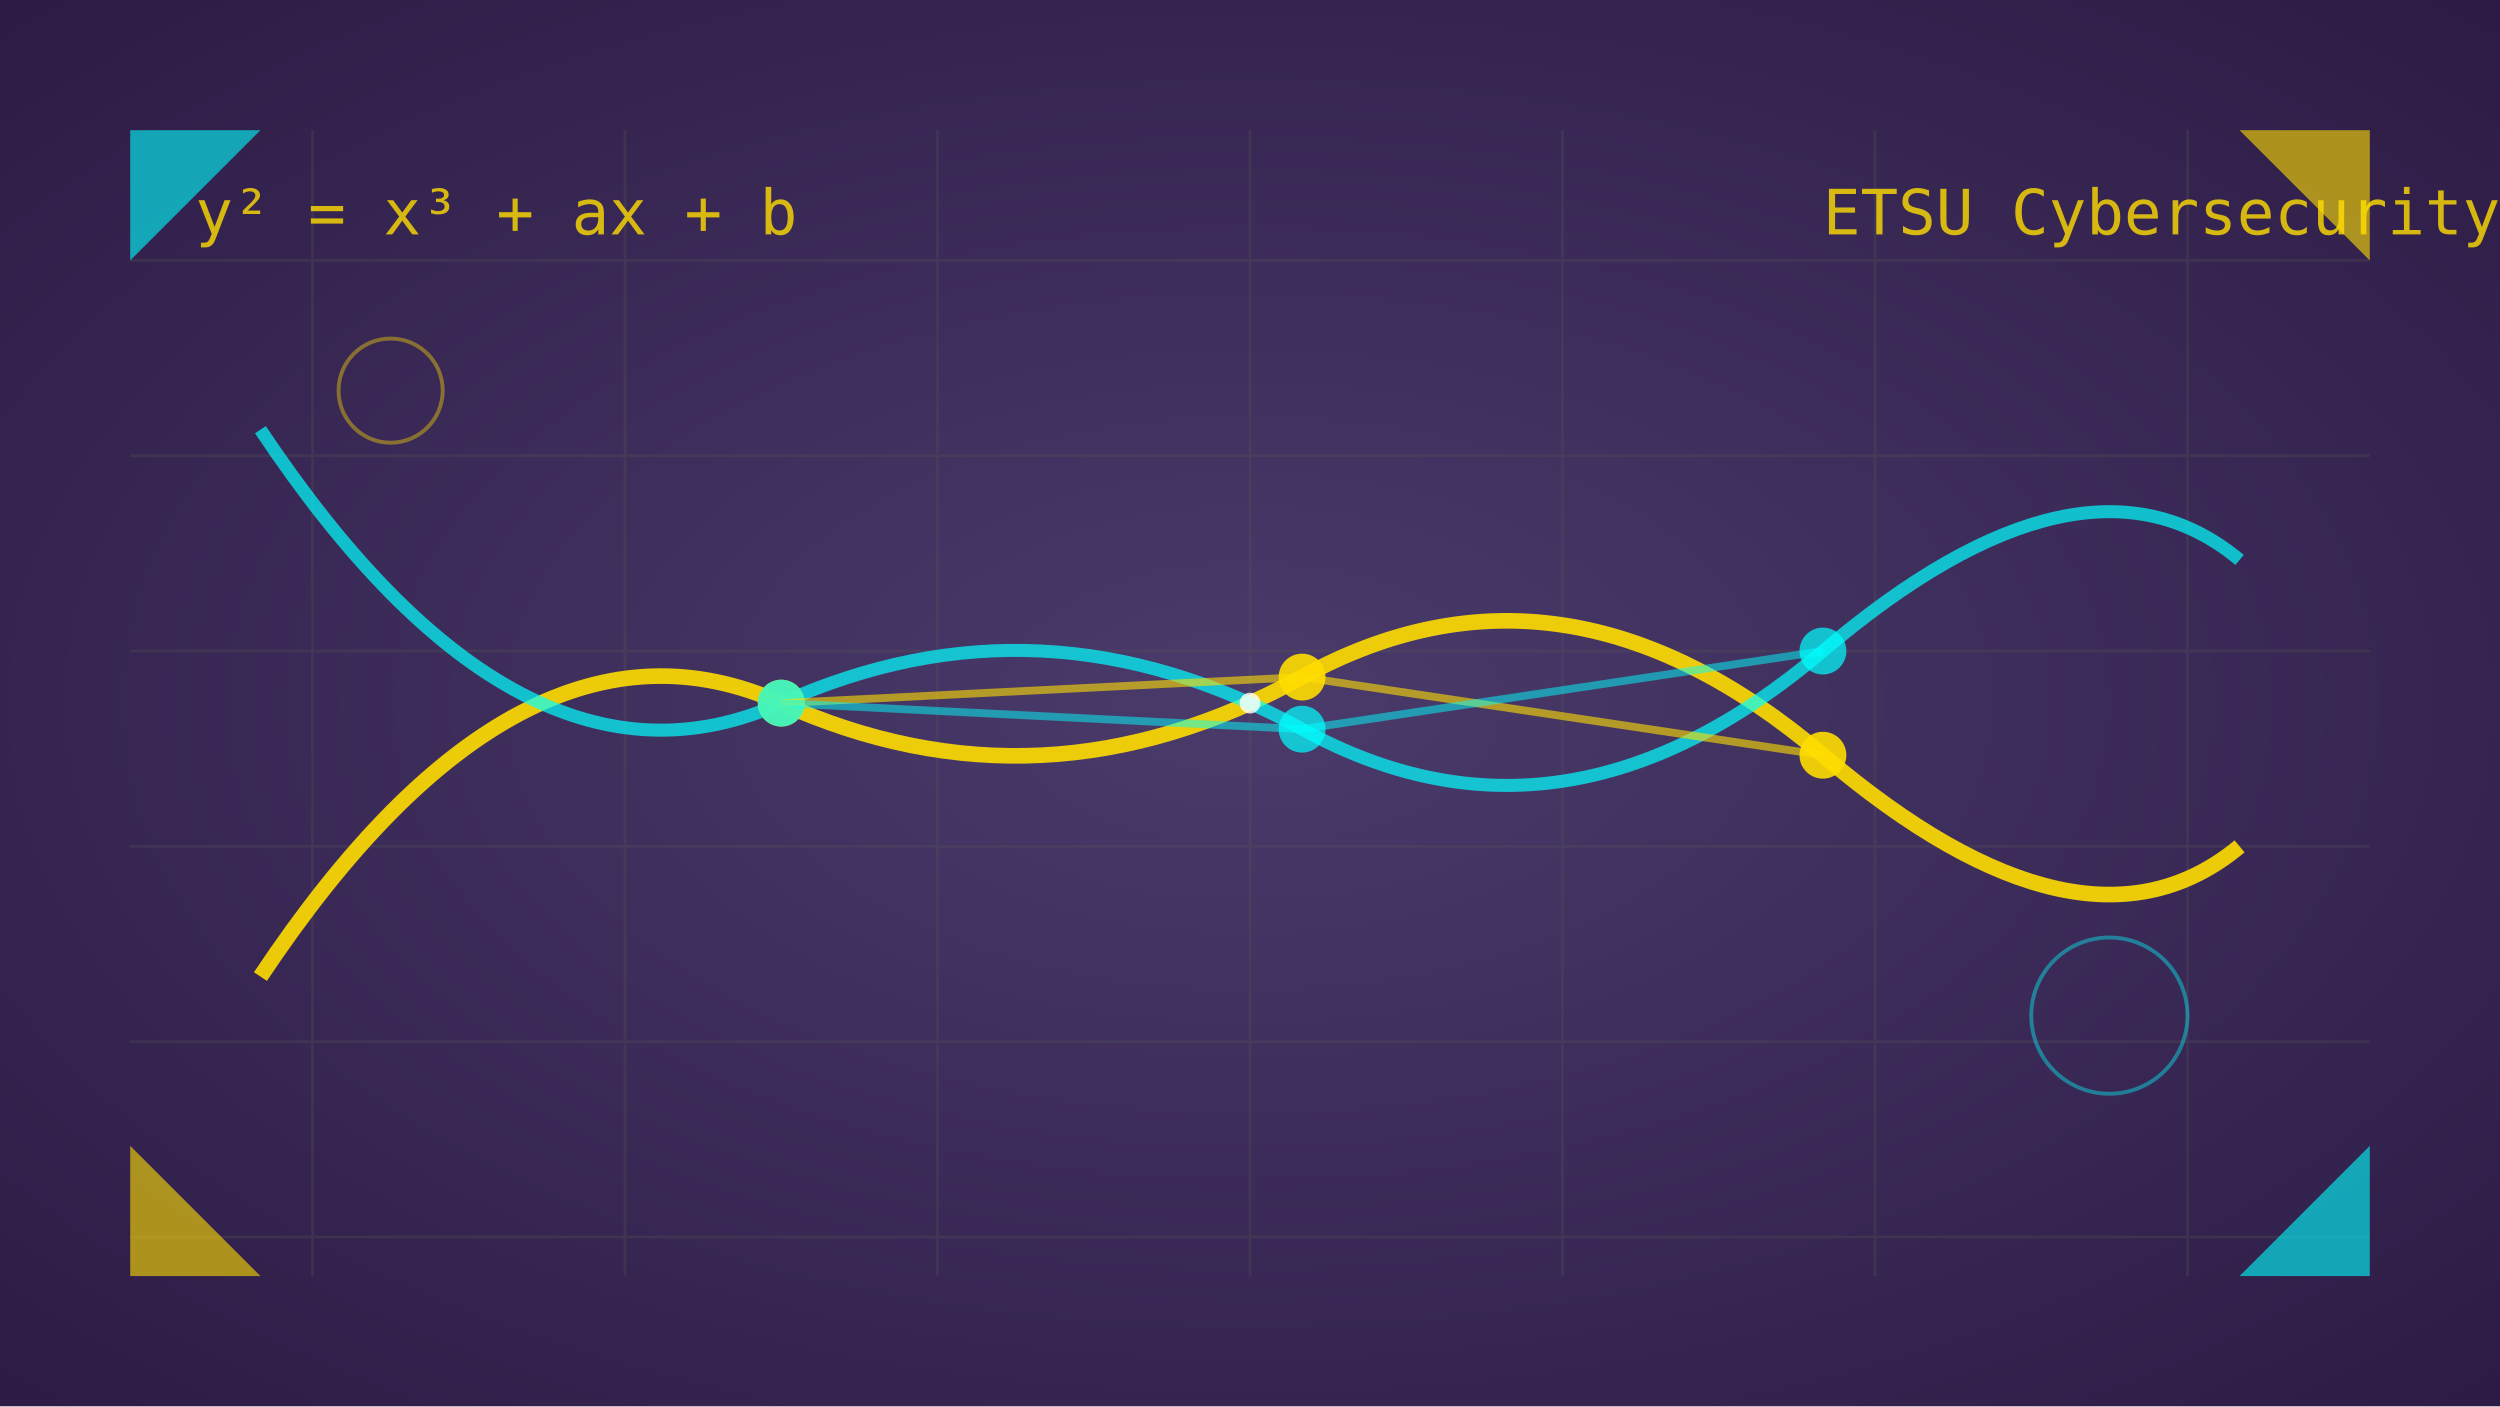
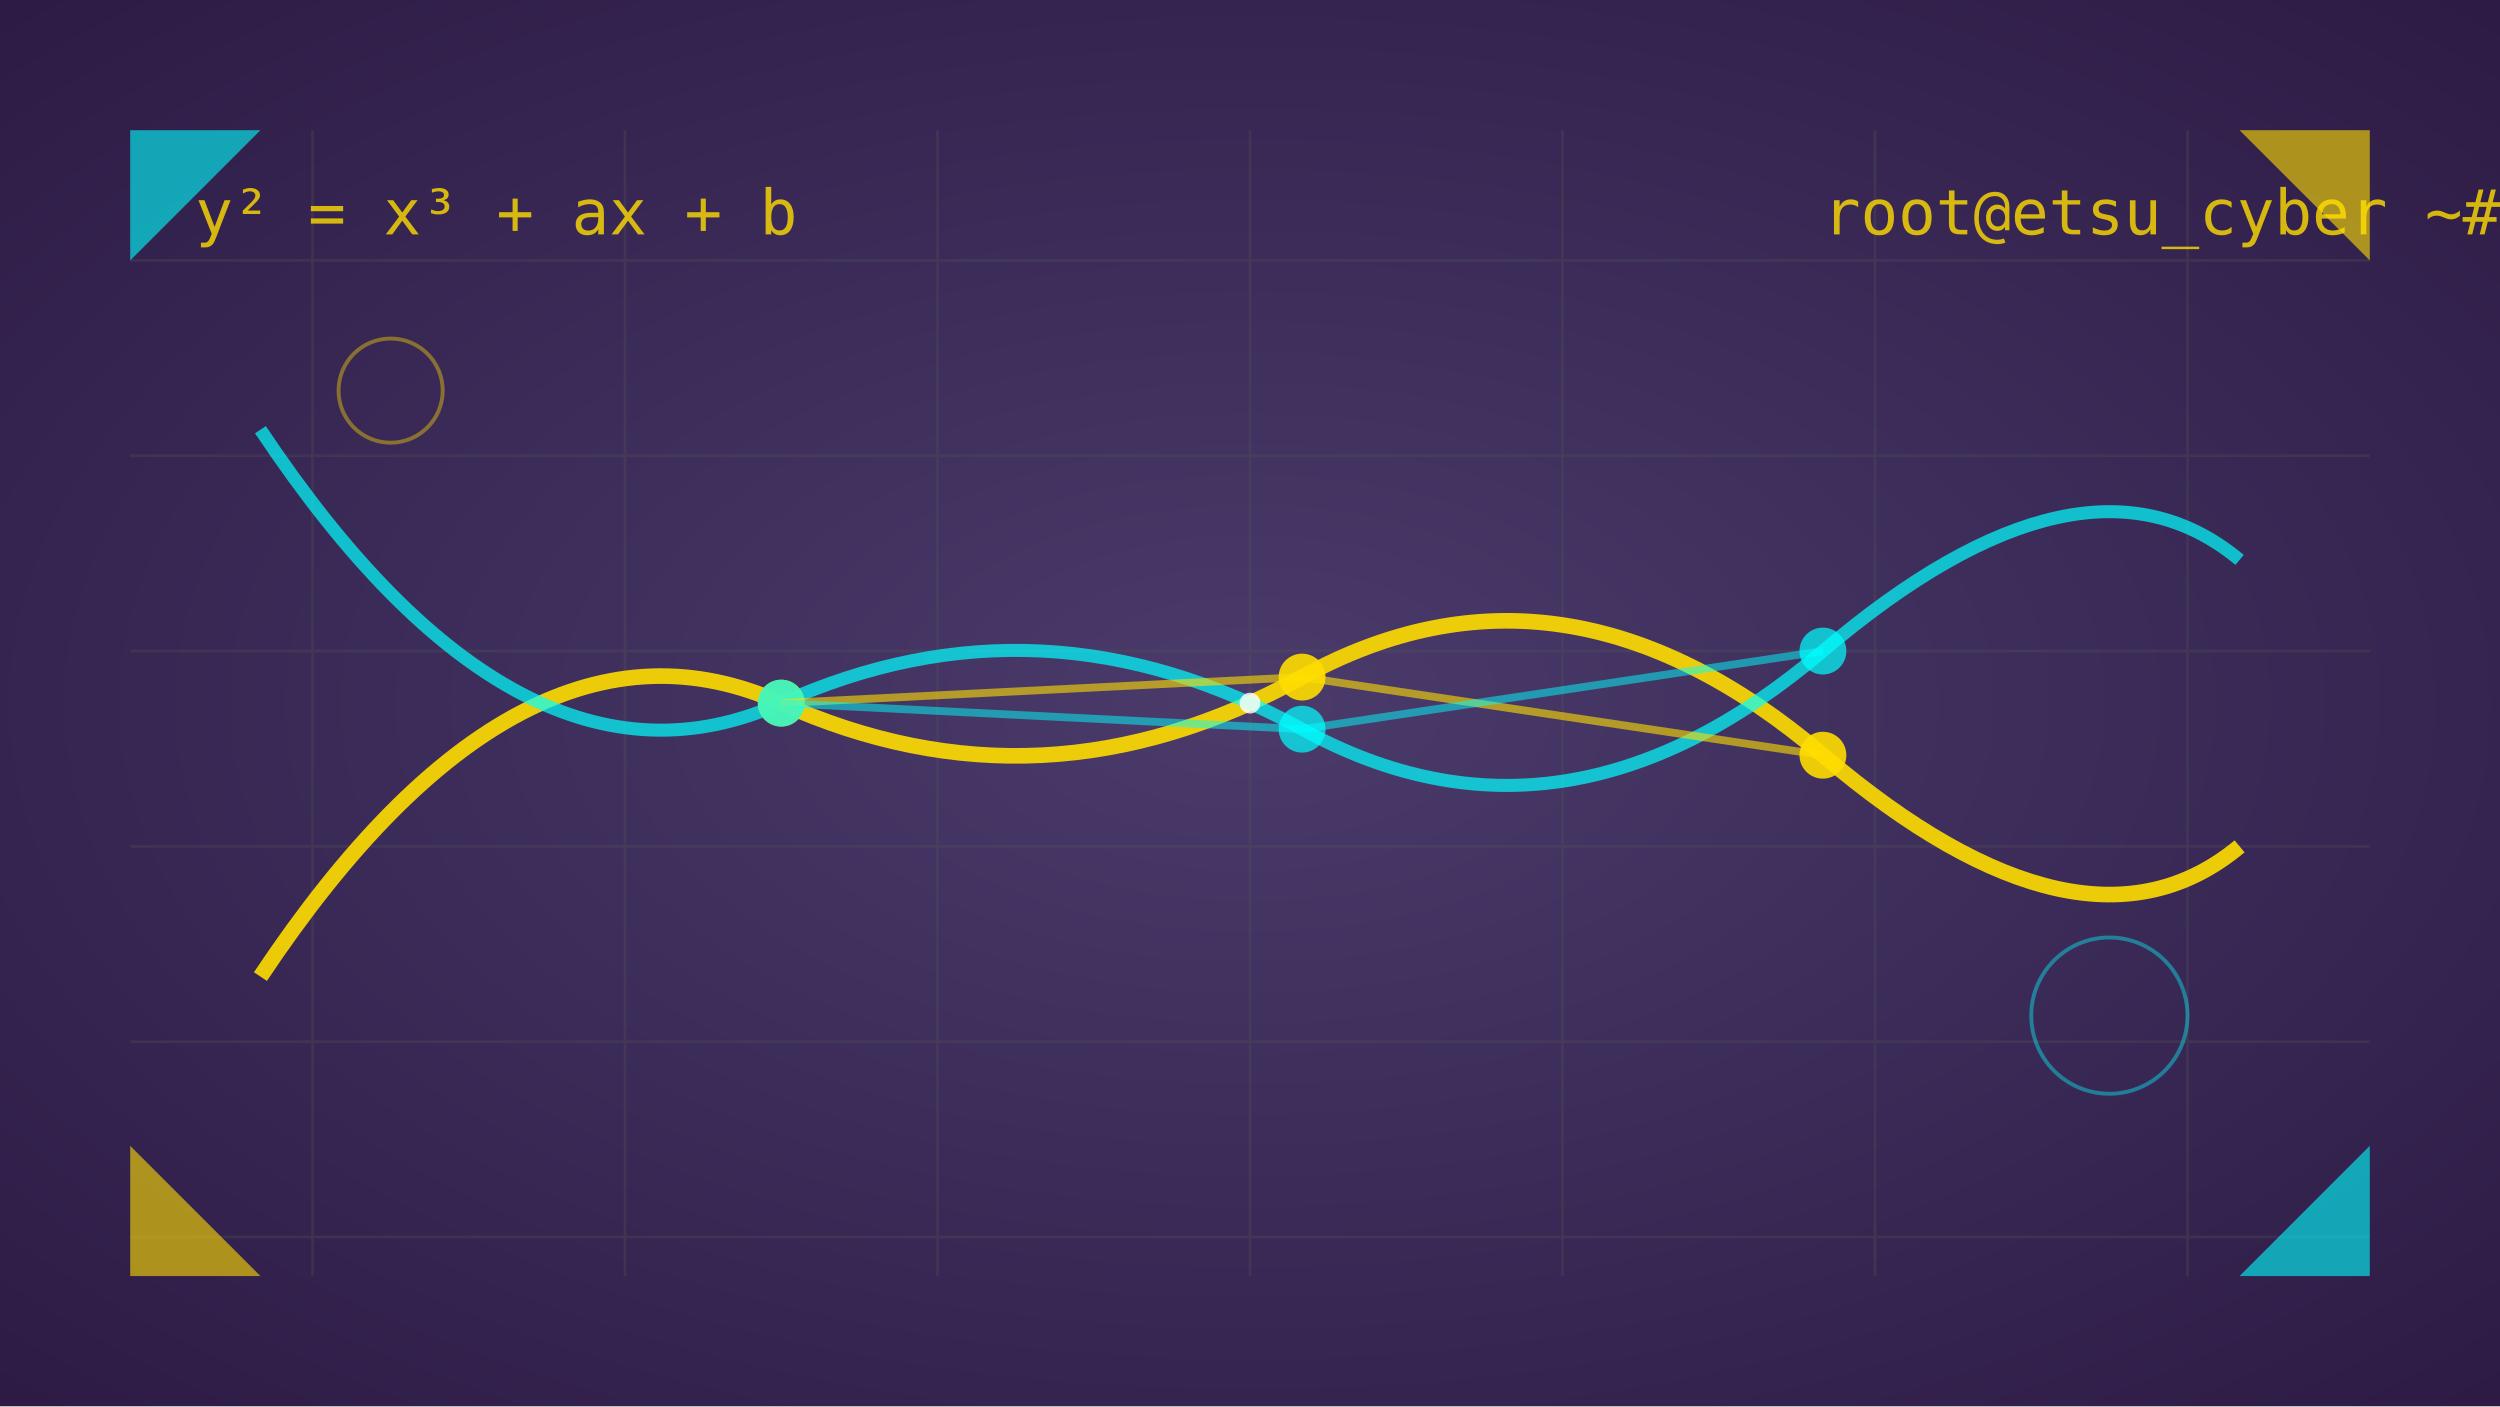
<svg xmlns="http://www.w3.org/2000/svg" width="1920" height="1080" viewBox="0 0 1920 1080">
  <defs>
    <radialGradient id="bgGradient" cx="50%" cy="50%" r="70%">
      <stop offset="0%" style="stop-color:#4a3b6b;stop-opacity:1" />
      <stop offset="100%" style="stop-color:#2d1b45;stop-opacity:1" />
    </radialGradient>
  </defs>
  <rect width="1920" height="1080" fill="url(#bgGradient)" />
  <g stroke="#555555" stroke-width="2" opacity="0.3" fill="none">
    <line x1="240" y1="100" x2="240" y2="980" />
    <line x1="480" y1="100" x2="480" y2="980" />
    <line x1="720" y1="100" x2="720" y2="980" />
    <line x1="960" y1="100" x2="960" y2="980" />
    <line x1="1200" y1="100" x2="1200" y2="980" />
    <line x1="1440" y1="100" x2="1440" y2="980" />
    <line x1="1680" y1="100" x2="1680" y2="980" />
    <line x1="100" y1="200" x2="1820" y2="200" />
    <line x1="100" y1="350" x2="1820" y2="350" />
    <line x1="100" y1="500" x2="1820" y2="500" />
    <line x1="100" y1="650" x2="1820" y2="650" />
    <line x1="100" y1="800" x2="1820" y2="800" />
    <line x1="100" y1="950" x2="1820" y2="950" />
  </g>
  <path d="M 200 750 Q 400 450, 600 540 Q 800 630, 1000 520 Q 1200 410, 1400 580 Q 1600 750, 1720 650" stroke="#ffdd00" stroke-width="12" fill="none" opacity="0.9" />
  <path d="M 200 330 Q 400 630, 600 540 Q 800 450, 1000 560 Q 1200 670, 1400 500 Q 1600 330, 1720 430" stroke="#00ffff" stroke-width="10" fill="none" opacity="0.7" />
  <circle cx="600" cy="540" r="18" fill="#ffdd00" opacity="0.9" />
  <circle cx="1000" cy="520" r="18" fill="#ffdd00" opacity="0.9" />
  <circle cx="1400" cy="580" r="18" fill="#ffdd00" opacity="0.9" />
  <circle cx="600" cy="540" r="18" fill="#00ffff" opacity="0.7" />
  <circle cx="1000" cy="560" r="18" fill="#00ffff" opacity="0.7" />
  <circle cx="1400" cy="500" r="18" fill="#00ffff" opacity="0.7" />
  <line x1="600" y1="540" x2="1000" y2="520" stroke="#ffdd00" stroke-width="6" opacity="0.6" />
  <line x1="1000" y1="520" x2="1400" y2="580" stroke="#ffdd00" stroke-width="6" opacity="0.6" />
  <line x1="600" y1="540" x2="1000" y2="560" stroke="#00ffff" stroke-width="6" opacity="0.5" />
  <line x1="1000" y1="560" x2="1400" y2="500" stroke="#00ffff" stroke-width="6" opacity="0.5" />
  <g fill="#ffdd00" opacity="0.8" font-family="monospace" font-size="48">
    <text x="150" y="180">y² = x³ + ax + b</text>
-     <text x="1400" y="180">ETSU Cybersecurity</text>
+     <text x="1400" y="180">root@etsu_cyber ~#</text>
  </g>
  <polygon points="100,100 200,100 100,200" fill="#00ffff" opacity="0.6" />
  <polygon points="1820,100 1720,100 1820,200" fill="#ffdd00" opacity="0.6" />
  <polygon points="100,980 200,980 100,880" fill="#ffdd00" opacity="0.6" />
  <polygon points="1820,980 1720,980 1820,880" fill="#00ffff" opacity="0.6" />
  <circle cx="300" cy="300" r="40" fill="none" stroke="#ffdd00" stroke-width="3" opacity="0.4" />
  <circle cx="1620" cy="780" r="60" fill="none" stroke="#00ffff" stroke-width="3" opacity="0.4" />
  <circle cx="960" cy="540" r="8" fill="#ffffff" opacity="0.8" />
</svg>
